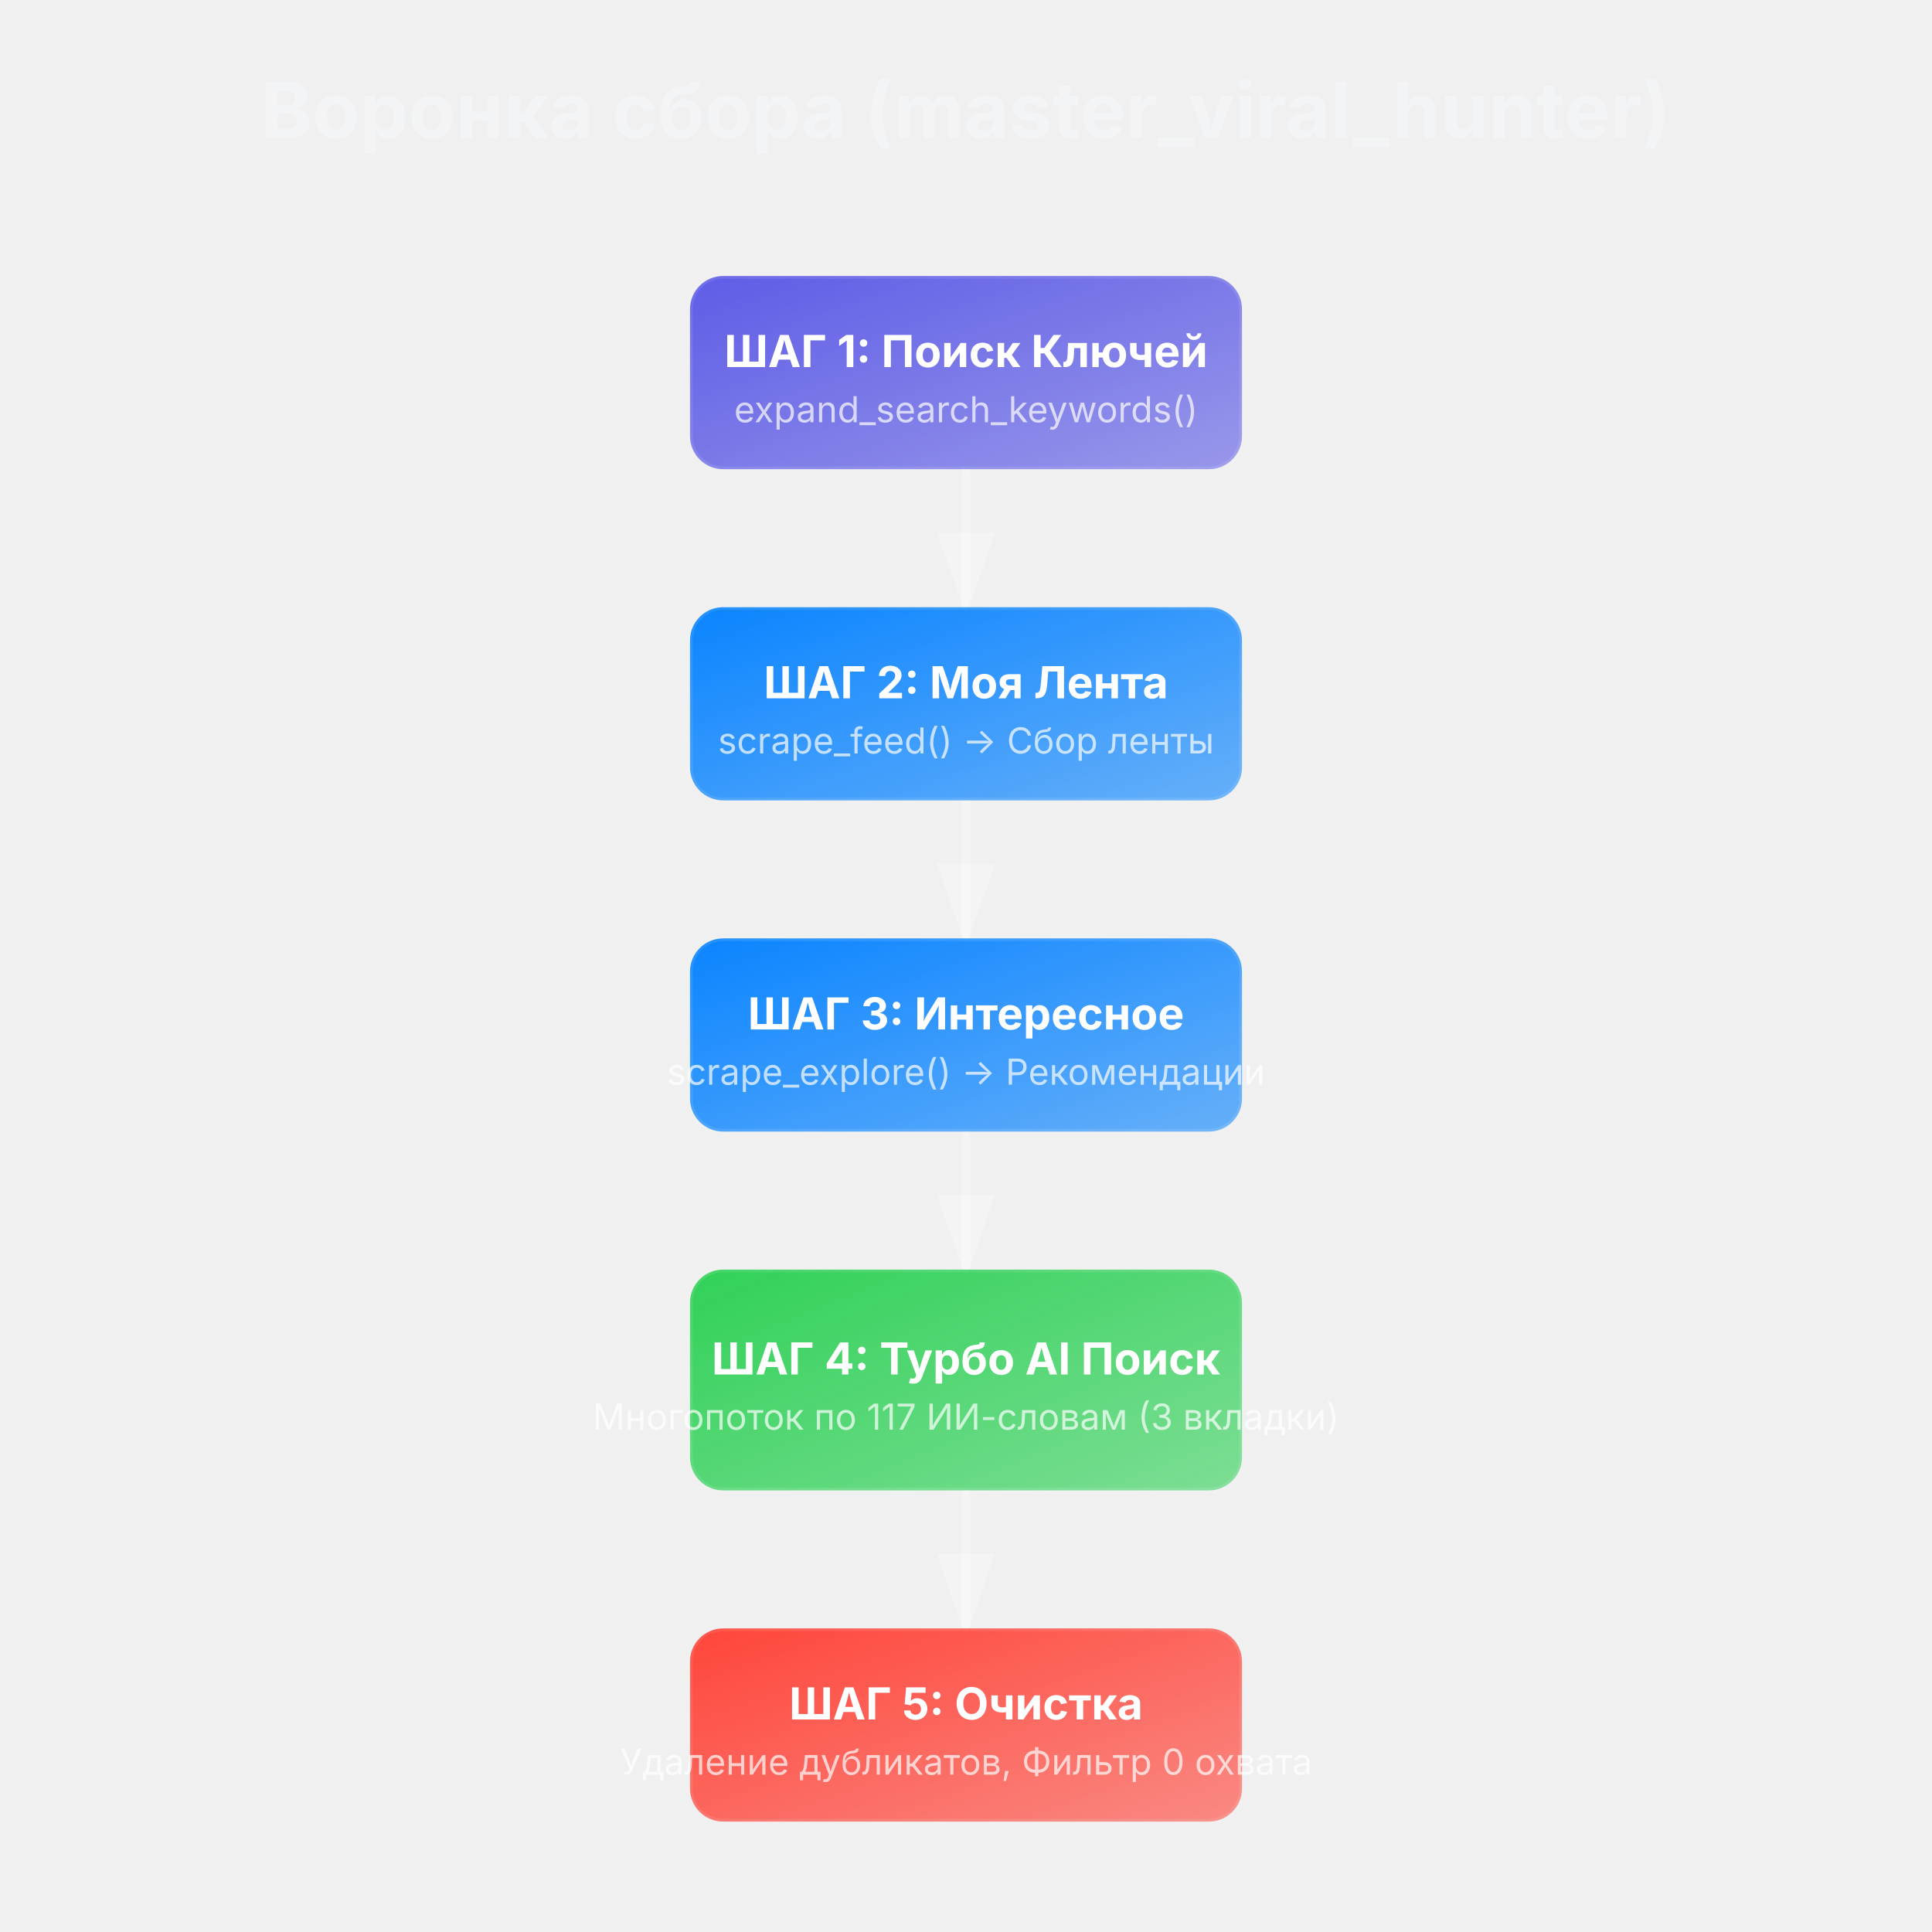
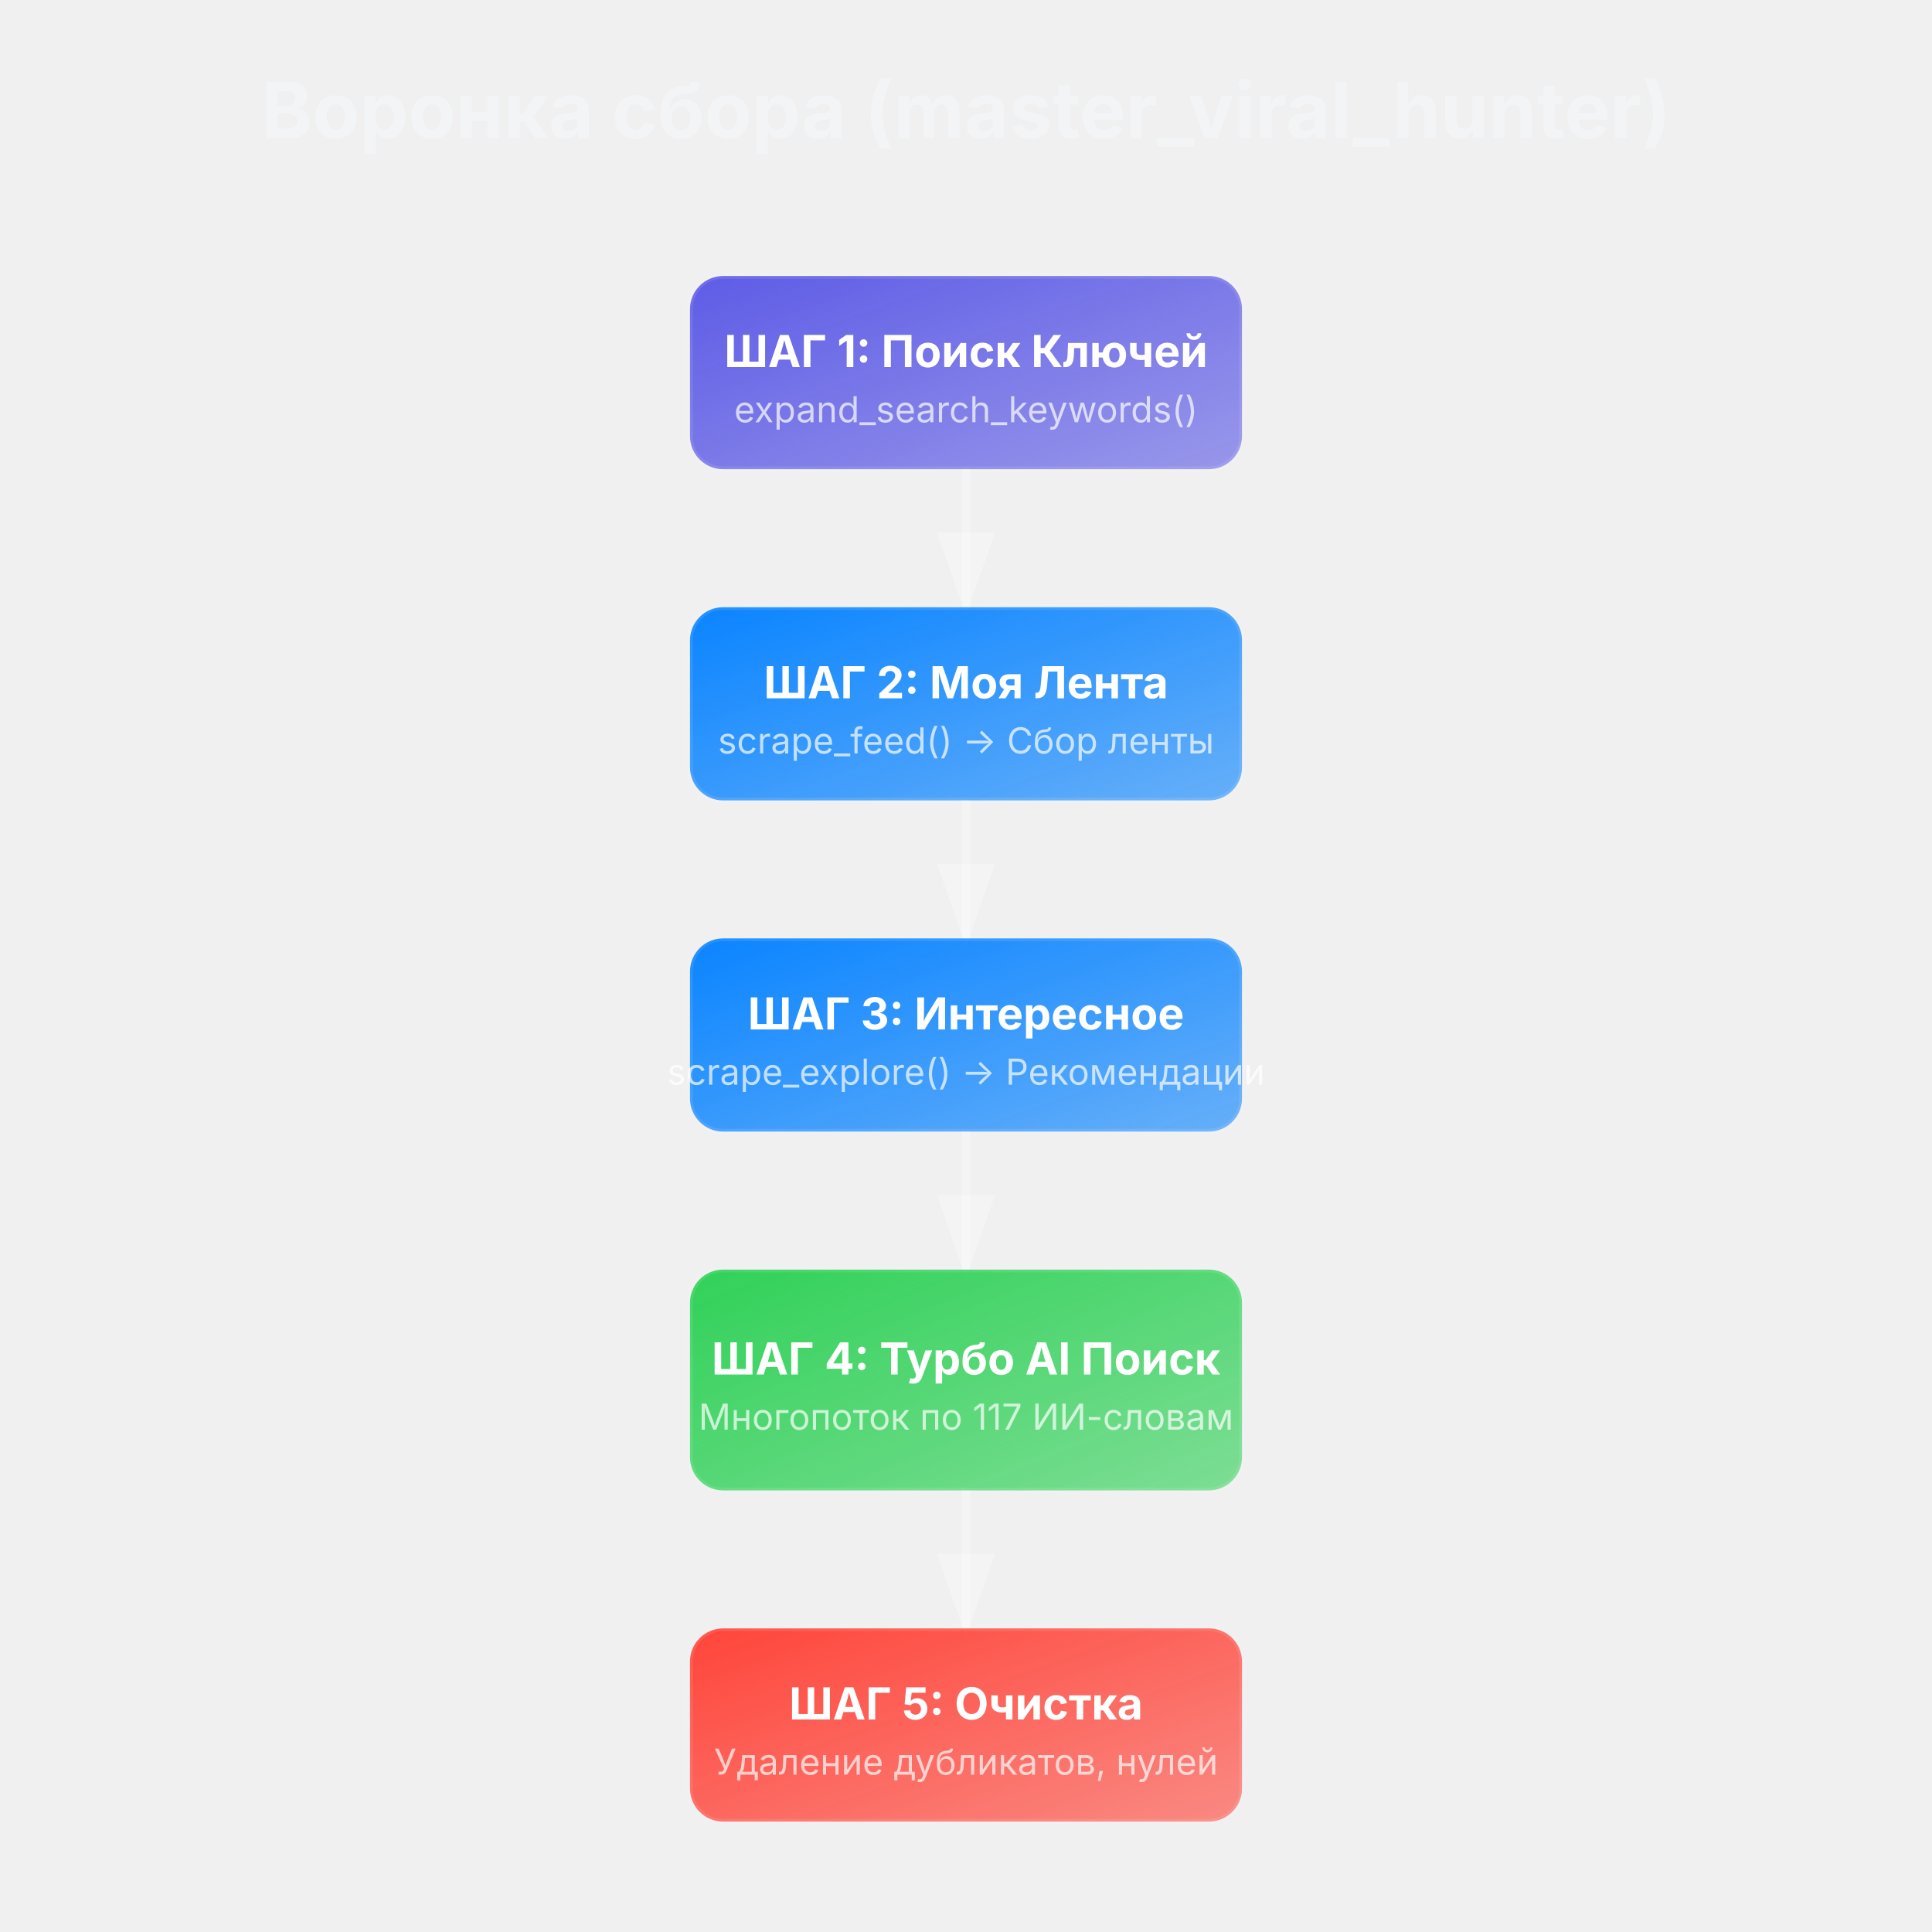
<svg xmlns="http://www.w3.org/2000/svg" viewBox="0 0 700 700" width="700" height="700" style="background-color:#08080a; font-family: 'Inter', sans-serif;">
  <defs>
    <linearGradient id="gBlue" x1="0%" y1="0%" x2="100%" y2="100%">
      <stop offset="0%" stop-color="#0A84FF" />
      <stop offset="100%" stop-color="#0A84FF" stop-opacity="0.6" />
    </linearGradient>
    <linearGradient id="gGreen" x1="0%" y1="0%" x2="100%" y2="100%">
      <stop offset="0%" stop-color="#30D158" />
      <stop offset="100%" stop-color="#30D158" stop-opacity="0.6" />
    </linearGradient>
    <linearGradient id="gPurple" x1="0%" y1="0%" x2="100%" y2="100%">
      <stop offset="0%" stop-color="#5E5CE6" />
      <stop offset="100%" stop-color="#5E5CE6" stop-opacity="0.6" />
    </linearGradient>
    <linearGradient id="gRed" x1="0%" y1="0%" x2="100%" y2="100%">
      <stop offset="0%" stop-color="#FF453A" />
      <stop offset="100%" stop-color="#FF453A" stop-opacity="0.6" />
    </linearGradient>
    <style>
            .title { fill: #f3f4f6; font-size: 28px; font-weight: bold; text-anchor: middle; }
            .box-text { fill: #ffffff; font-size: 16px; font-weight: bold; text-anchor: middle; }
            .sub-text { fill: rgba(255,255,255,0.7); font-size: 13px; text-anchor: middle; }
            .arrow { stroke: rgba(255,255,255,0.3); stroke-width: 3; fill: none; }
            .arrow-head { fill: rgba(255,255,255,0.3); }
            .rect-box { rx: 12; ry: 12; stroke: rgba(255,255,255,0.1); stroke-width: 2; }
        </style>
    <marker id="arrowhead" markerWidth="10" markerHeight="7" refX="9" refY="3.5" orient="auto">
      <polygon points="0 0, 10 3.5, 0 7" class="arrow-head" />
    </marker>
  </defs>
  <text x="350" y="50" class="title">Воронка сбора (master_viral_hunter)</text>
  <rect x="250" y="100" width="200" height="70" fill="url(#gPurple)" class="rect-box" />
  <text x="350.0" y="133.0" class="box-text">ШАГ 1: Поиск Ключей</text>
  <text x="350.0" y="153.0" class="sub-text">expand_search_keywords()</text>
  <line x1="350" y1="170" x2="350" y2="220" class="arrow" marker-end="url(#arrowhead)" />
  <rect x="250" y="220" width="200" height="70" fill="url(#gBlue)" class="rect-box" />
  <text x="350.0" y="253.0" class="box-text">ШАГ 2: Моя Лента</text>
  <text x="350.0" y="273.0" class="sub-text">scrape_feed() -&gt; Сбор ленты</text>
  <line x1="350" y1="290" x2="350" y2="340" class="arrow" marker-end="url(#arrowhead)" />
  <rect x="250" y="340" width="200" height="70" fill="url(#gBlue)" class="rect-box" />
  <text x="350.0" y="373.0" class="box-text">ШАГ 3: Интересное</text>
  <text x="350.0" y="393.0" class="sub-text">scrape_explore() -&gt; Рекомендации</text>
  <line x1="350" y1="410" x2="350" y2="460" class="arrow" marker-end="url(#arrowhead)" />
  <rect x="250" y="460" width="200" height="80" fill="url(#gGreen)" class="rect-box" />
  <text x="350.0" y="498.0" class="box-text">ШАГ 4: Турбо AI Поиск</text>
-   <text x="350.0" y="518.0" class="sub-text">Многопоток по 117 ИИ-словам (3 вкладки)</text>
+   <text x="350.0" y="518.0" class="sub-text">Многопоток по 117 ИИ-словам</text>
  <line x1="350" y1="540" x2="350" y2="590" class="arrow" marker-end="url(#arrowhead)" />
  <rect x="250" y="590" width="200" height="70" fill="url(#gRed)" class="rect-box" />
  <text x="350.0" y="623.0" class="box-text">ШАГ 5: Очистка</text>
-   <text x="350.0" y="643.0" class="sub-text">Удаление дубликатов, Фильтр 0 охвата</text>
+   <text x="350.0" y="643.0" class="sub-text">Удаление дубликатов, нулей</text>
</svg>
